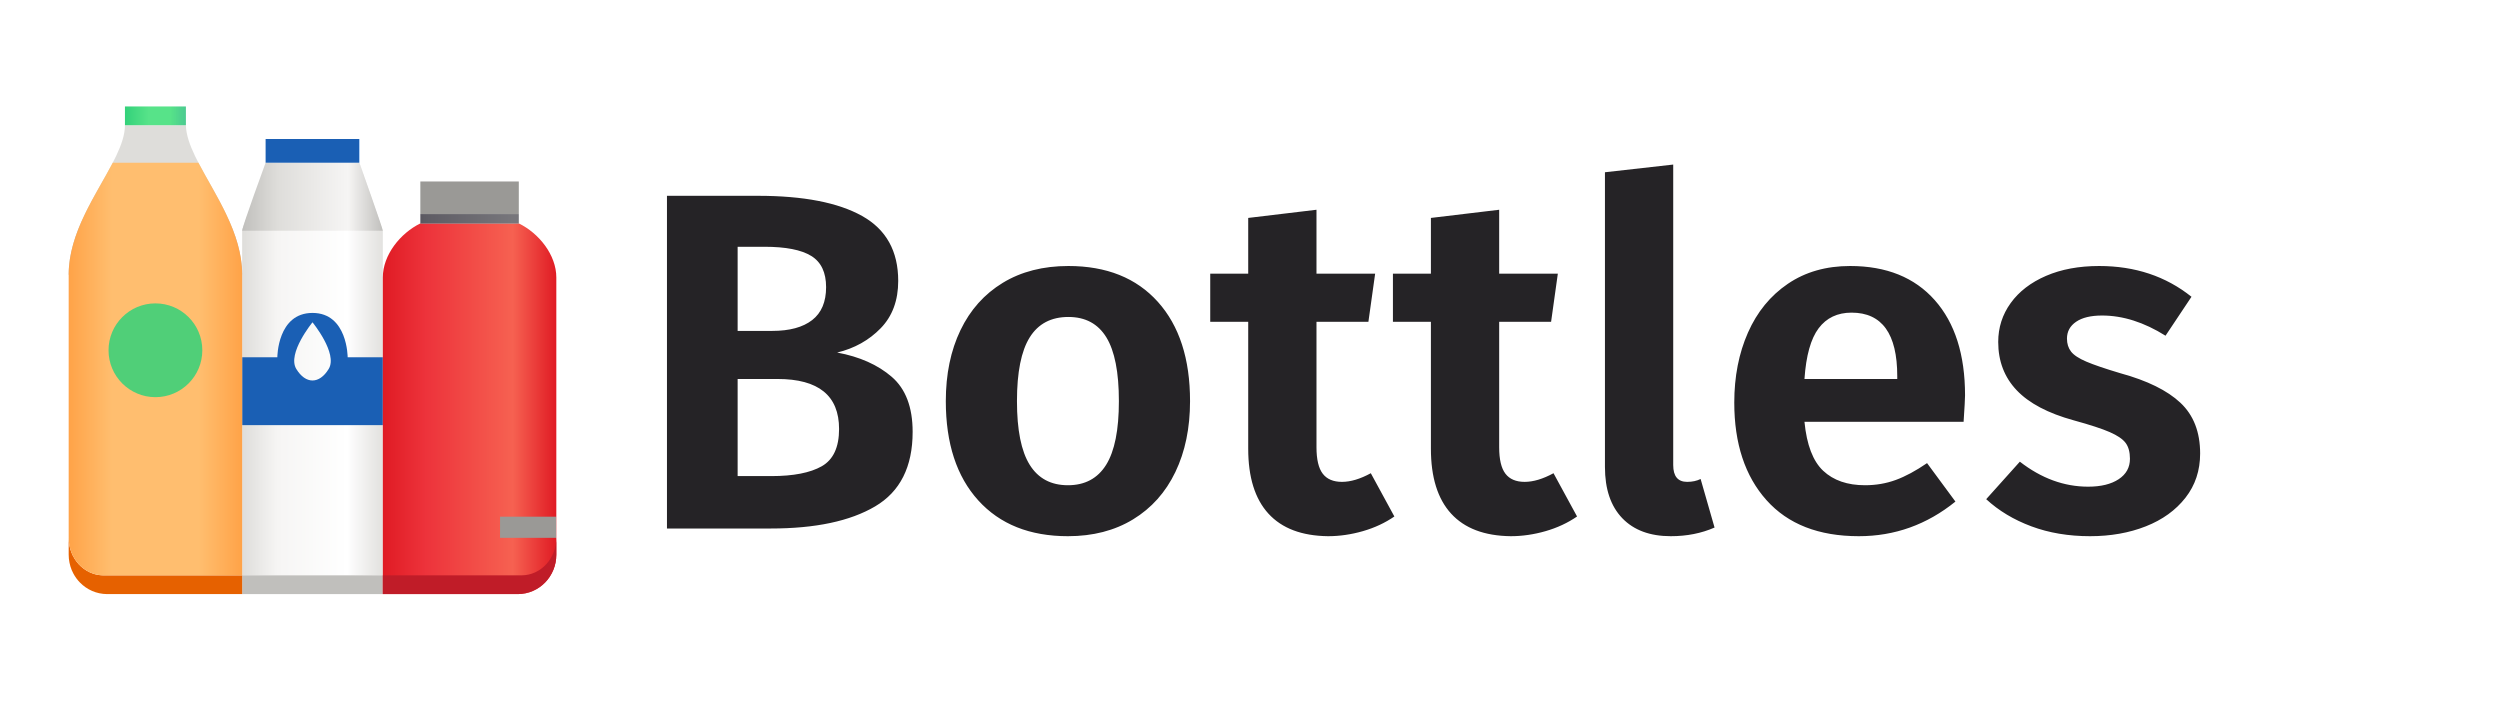
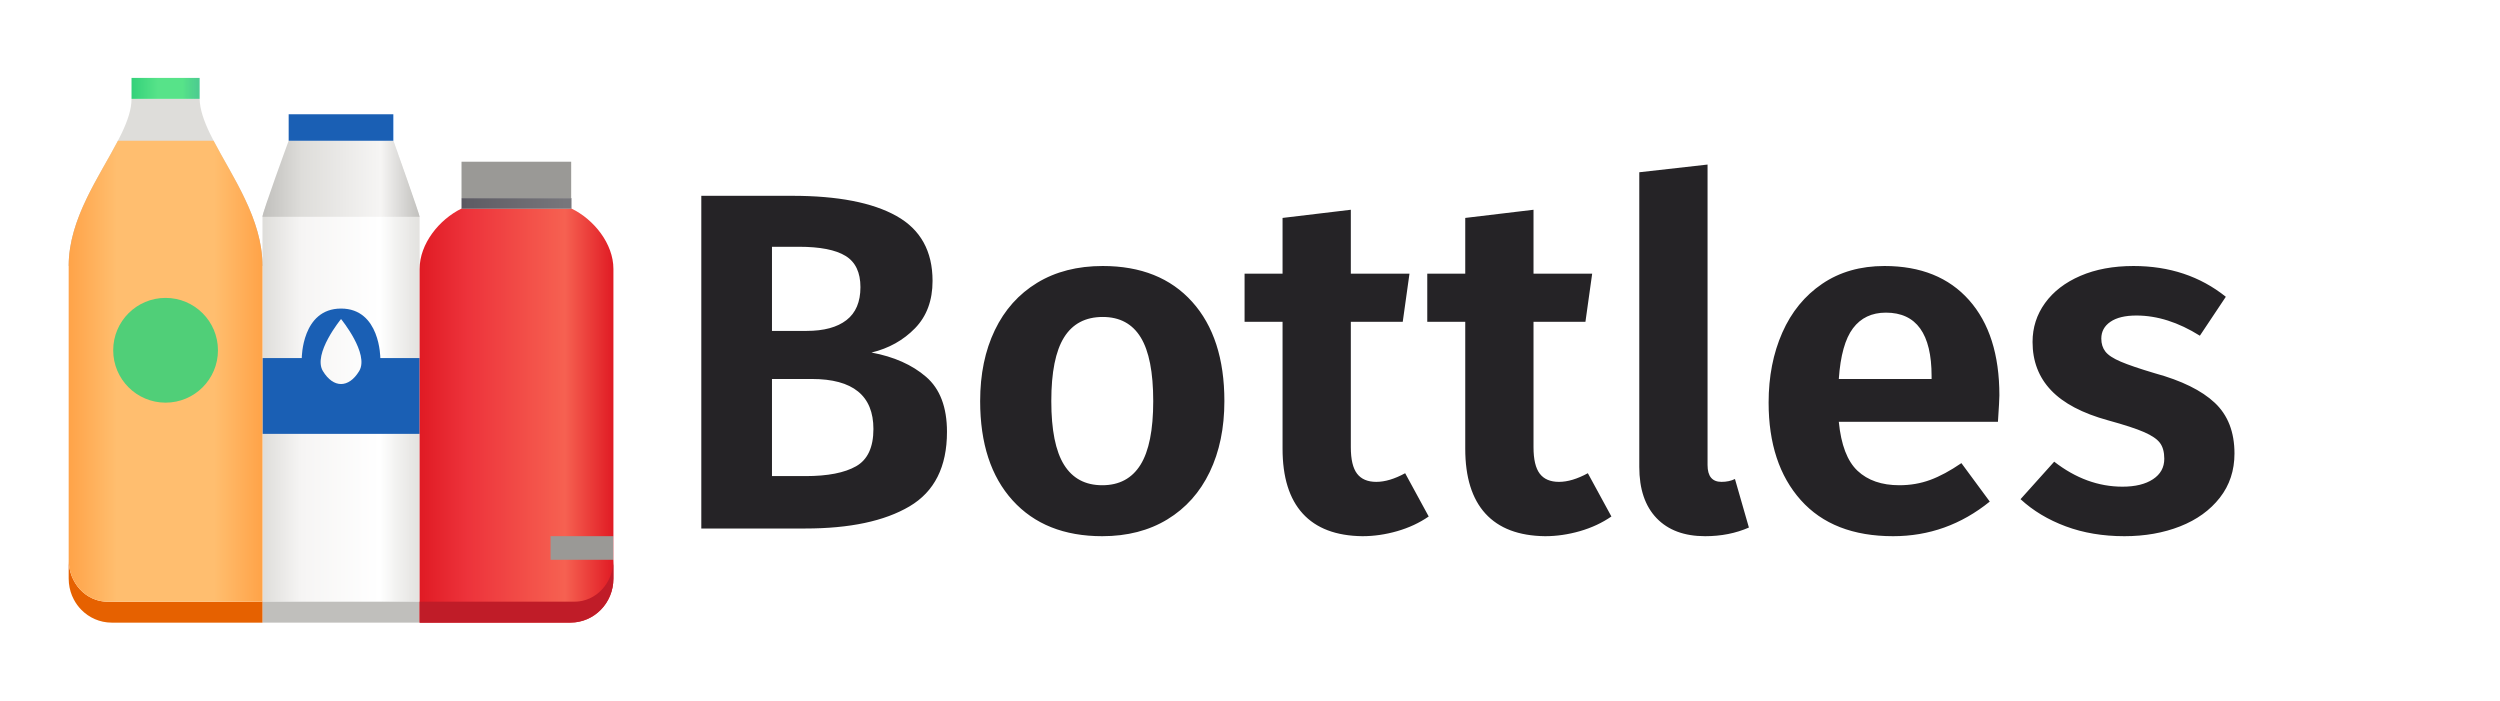
<svg xmlns="http://www.w3.org/2000/svg" style="isolation:isolate" viewBox="0 0 364 102" width="364pt" height="102pt">
  <defs>
-     <clipPath id="_clipPath_KKLqNIuZyzEbL16u4xjnYHrMNzqKmt37">
+     <clipPath id="_clipPath_Akr4SL1SQ9yTAA34q3Edsygku1x3t4H2">
      <rect width="364" height="102" />
    </clipPath>
  </defs>
-   <g clip-path="url(#_clipPath_KKLqNIuZyzEbL16u4xjnYHrMNzqKmt37)">
-     <clipPath id="_clipPath_rY38rS3zndo1jALJIfZDX3gab15A6zvV">
-       <rect x="10" y="0" width="364" height="102" transform="matrix(1,0,0,1,0,0)" fill="rgb(255,255,255)" />
+   <g clip-path="url(#_clipPath_Akr4SL1SQ9yTAA34q3Edsygku1x3t4H2)">
+     <clipPath id="_clipPath_Iw9n8QoIbvN5vMZaWn4pIW9VE3JTd97U">
+       <rect x="15" y="0" width="364" height="102" transform="matrix(1,0,0,1,0,0)" fill="rgb(255,255,255)" />
    </clipPath>
-     <g clip-path="url(#_clipPath_rY38rS3zndo1jALJIfZDX3gab15A6zvV)">
+     <g clip-path="url(#_clipPath_Iw9n8QoIbvN5vMZaWn4pIW9VE3JTd97U)">
      <g>
        <g>
-           <path d=" M 121.89 51.33 L 121.89 51.33 Q 126.79 52.24 129.835 54.865 L 129.835 54.865 L 129.835 54.865 Q 132.88 57.49 132.88 62.88 L 132.88 62.88 L 132.88 62.88 Q 132.88 70.51 127.42 73.73 L 127.42 73.73 L 127.42 73.73 Q 121.96 76.95 112.23 76.95 L 112.23 76.95 L 97.11 76.95 L 97.11 28.51 L 110.34 28.51 L 110.34 28.51 Q 120.28 28.51 125.53 31.45 L 125.53 31.45 L 125.53 31.45 Q 130.78 34.39 130.78 40.9 L 130.78 40.9 L 130.78 40.9 Q 130.78 45.17 128.225 47.795 L 128.225 47.795 L 128.225 47.795 Q 125.67 50.42 121.89 51.33 L 121.89 51.33 L 121.89 51.33 L 121.89 51.33 Z  M 111.32 35.93 L 107.4 35.93 L 107.4 48.18 L 112.44 48.18 L 112.44 48.18 Q 116.22 48.18 118.25 46.605 L 118.25 46.605 L 118.25 46.605 Q 120.28 45.03 120.28 41.81 L 120.28 41.81 L 120.28 41.81 Q 120.28 38.59 118.11 37.26 L 118.11 37.26 L 118.11 37.26 Q 115.94 35.93 111.32 35.93 L 111.32 35.93 L 111.32 35.93 L 111.32 35.93 Z  M 112.3 69.32 L 112.3 69.32 Q 117.13 69.32 119.65 67.885 L 119.65 67.885 L 119.65 67.885 Q 122.17 66.45 122.17 62.46 L 122.17 62.46 L 122.17 62.46 Q 122.17 55.18 113.21 55.18 L 113.21 55.18 L 107.4 55.18 L 107.4 69.32 L 112.3 69.32 L 112.3 69.32 L 112.3 69.32 Z  M 155.56 38.73 L 155.56 38.73 Q 163.89 38.73 168.58 43.945 L 168.58 43.945 L 168.58 43.945 Q 173.27 49.16 173.27 58.4 L 173.27 58.4 L 173.27 58.4 Q 173.27 64.28 171.135 68.725 L 171.135 68.725 L 171.135 68.725 Q 169 73.17 164.975 75.62 L 164.975 75.62 L 164.975 75.62 Q 160.95 78.07 155.49 78.07 L 155.49 78.07 L 155.49 78.07 Q 147.16 78.07 142.435 72.855 L 142.435 72.855 L 142.435 72.855 Q 137.71 67.64 137.71 58.4 L 137.71 58.4 L 137.71 58.4 Q 137.71 52.52 139.845 48.075 L 139.845 48.075 L 139.845 48.075 Q 141.98 43.63 146.005 41.18 L 146.005 41.18 L 146.005 41.18 Q 150.03 38.73 155.56 38.73 L 155.56 38.73 L 155.56 38.73 L 155.56 38.73 Z  M 155.56 46.15 L 155.56 46.15 Q 151.78 46.15 149.925 49.125 L 149.925 49.125 L 149.925 49.125 Q 148.07 52.1 148.07 58.4 L 148.07 58.4 L 148.07 58.4 Q 148.07 64.7 149.925 67.675 L 149.925 67.675 L 149.925 67.675 Q 151.78 70.65 155.49 70.65 L 155.49 70.65 L 155.49 70.65 Q 159.2 70.65 161.055 67.675 L 161.055 67.675 L 161.055 67.675 Q 162.91 64.7 162.91 58.4 L 162.91 58.4 L 162.91 58.4 Q 162.91 52.1 161.09 49.125 L 161.09 49.125 L 161.09 49.125 Q 159.27 46.15 155.56 46.15 L 155.56 46.15 L 155.56 46.15 L 155.56 46.15 Z  M 199.59 68.9 L 203.02 75.2 L 203.02 75.2 Q 200.99 76.6 198.435 77.335 L 198.435 77.335 L 198.435 77.335 Q 195.88 78.07 193.36 78.07 L 193.36 78.07 L 193.36 78.07 Q 187.62 78 184.68 74.78 L 184.68 74.78 L 184.68 74.78 Q 181.74 71.56 181.74 65.33 L 181.74 65.33 L 181.74 46.85 L 176.21 46.85 L 176.21 39.85 L 181.74 39.85 L 181.74 31.73 L 191.68 30.54 L 191.68 39.85 L 200.22 39.85 L 199.24 46.85 L 191.68 46.85 L 191.68 65.12 L 191.68 65.12 Q 191.68 67.78 192.59 68.97 L 192.59 68.97 L 192.59 68.97 Q 193.5 70.16 195.39 70.16 L 195.39 70.16 L 195.39 70.16 Q 197.28 70.16 199.59 68.9 L 199.59 68.9 L 199.59 68.9 L 199.59 68.9 Z  M 226.19 68.9 L 229.62 75.2 L 229.62 75.2 Q 227.59 76.6 225.035 77.335 L 225.035 77.335 L 225.035 77.335 Q 222.48 78.07 219.96 78.07 L 219.96 78.07 L 219.96 78.07 Q 214.22 78 211.28 74.78 L 211.28 74.78 L 211.28 74.78 Q 208.34 71.56 208.34 65.33 L 208.34 65.33 L 208.34 46.85 L 202.81 46.85 L 202.81 39.85 L 208.34 39.85 L 208.34 31.73 L 218.28 30.54 L 218.28 39.85 L 226.82 39.85 L 225.84 46.85 L 218.28 46.85 L 218.28 65.12 L 218.28 65.12 Q 218.28 67.78 219.19 68.97 L 219.19 68.97 L 219.19 68.97 Q 220.1 70.16 221.99 70.16 L 221.99 70.16 L 221.99 70.16 Q 223.88 70.16 226.19 68.9 L 226.19 68.9 L 226.19 68.9 L 226.19 68.9 Z  M 243.27 78.07 L 243.27 78.07 Q 238.72 78.07 236.2 75.445 L 236.2 75.445 L 236.2 75.445 Q 233.68 72.82 233.68 67.99 L 233.68 67.99 L 233.68 25.08 L 243.62 23.96 L 243.62 67.71 L 243.62 67.71 Q 243.62 70.16 245.65 70.16 L 245.65 70.16 L 245.65 70.16 Q 246.77 70.16 247.61 69.74 L 247.61 69.74 L 249.64 76.81 L 249.64 76.81 Q 246.77 78.07 243.27 78.07 L 243.27 78.07 L 243.27 78.07 L 243.27 78.07 Z  M 286.11 57.56 L 286.11 57.56 Q 286.11 58.26 285.9 61.41 L 285.9 61.41 L 262.73 61.41 L 262.73 61.41 Q 263.22 66.45 265.46 68.55 L 265.46 68.55 L 265.46 68.55 Q 267.7 70.65 271.55 70.65 L 271.55 70.65 L 271.55 70.65 Q 273.93 70.65 276.03 69.88 L 276.03 69.88 L 276.03 69.88 Q 278.13 69.11 280.58 67.43 L 280.58 67.43 L 284.71 73.03 L 284.71 73.03 Q 278.48 78.07 270.64 78.07 L 270.64 78.07 L 270.64 78.07 Q 261.89 78.07 257.2 72.82 L 257.2 72.82 L 257.2 72.82 Q 252.51 67.57 252.51 58.61 L 252.51 58.61 L 252.51 58.61 Q 252.51 52.94 254.505 48.425 L 254.505 48.425 L 254.505 48.425 Q 256.5 43.91 260.315 41.32 L 260.315 41.32 L 260.315 41.32 Q 264.13 38.73 269.38 38.73 L 269.38 38.73 L 269.38 38.73 Q 277.29 38.73 281.7 43.7 L 281.7 43.7 L 281.7 43.7 Q 286.11 48.67 286.11 57.56 L 286.11 57.56 L 286.11 57.56 L 286.11 57.56 Z  M 276.24 55.18 L 276.24 54.76 L 276.24 54.76 Q 276.24 45.52 269.59 45.52 L 269.59 45.52 L 269.59 45.52 Q 266.51 45.52 264.795 47.795 L 264.795 47.795 L 264.795 47.795 Q 263.08 50.07 262.73 55.18 L 262.73 55.18 L 276.24 55.18 L 276.24 55.18 L 276.24 55.18 Z  M 305.64 38.73 L 305.64 38.73 Q 313.48 38.73 319.08 43.21 L 319.08 43.21 L 315.3 48.88 L 315.3 48.88 Q 310.61 45.94 306.06 45.94 L 306.06 45.94 L 306.06 45.94 Q 303.61 45.94 302.28 46.85 L 302.28 46.85 L 302.28 46.85 Q 300.95 47.76 300.95 49.3 L 300.95 49.3 L 300.95 49.3 Q 300.95 50.42 301.545 51.19 L 301.545 51.19 L 301.545 51.19 Q 302.14 51.96 303.785 52.66 L 303.785 52.66 L 303.785 52.66 Q 305.43 53.36 308.72 54.34 L 308.72 54.34 L 308.72 54.34 Q 314.6 55.95 317.47 58.645 L 317.47 58.645 L 317.47 58.645 Q 320.34 61.34 320.34 66.03 L 320.34 66.03 L 320.34 66.03 Q 320.34 69.74 318.205 72.47 L 318.205 72.47 L 318.205 72.47 Q 316.07 75.2 312.43 76.635 L 312.43 76.635 L 312.43 76.635 Q 308.79 78.07 304.31 78.07 L 304.31 78.07 L 304.31 78.07 Q 299.62 78.07 295.77 76.635 L 295.77 76.635 L 295.77 76.635 Q 291.92 75.2 289.19 72.68 L 289.19 72.68 L 294.09 67.22 L 294.09 67.22 Q 298.78 70.86 304.03 70.86 L 304.03 70.86 L 304.03 70.86 Q 306.83 70.86 308.475 69.775 L 308.475 69.775 L 308.475 69.775 Q 310.12 68.69 310.12 66.8 L 310.12 66.8 L 310.12 66.8 Q 310.12 65.33 309.49 64.49 L 309.49 64.49 L 309.49 64.49 Q 308.86 63.65 307.18 62.915 L 307.18 62.915 L 307.18 62.915 Q 305.5 62.18 301.93 61.2 L 301.93 61.2 L 301.93 61.2 Q 296.33 59.66 293.635 56.825 L 293.635 56.825 L 293.635 56.825 Q 290.94 53.99 290.94 49.79 L 290.94 49.79 L 290.94 49.79 Q 290.94 46.64 292.76 44.12 L 292.76 44.12 L 292.76 44.12 Q 294.58 41.6 297.905 40.165 L 297.905 40.165 L 297.905 40.165 Q 301.23 38.73 305.64 38.73 L 305.64 38.73 L 305.64 38.73 L 305.64 38.73 Z " fill="rgb(37,35,38)" />
+           <path d=" M 126.89 51.33 L 126.89 51.33 Q 131.79 52.24 134.835 54.865 L 134.835 54.865 L 134.835 54.865 Q 137.88 57.49 137.88 62.88 L 137.88 62.88 L 137.88 62.88 Q 137.88 70.51 132.42 73.73 L 132.42 73.73 L 132.42 73.73 Q 126.96 76.95 117.23 76.95 L 117.23 76.95 L 102.11 76.95 L 102.11 28.51 L 115.34 28.51 L 115.34 28.51 Q 125.28 28.51 130.53 31.45 L 130.53 31.45 L 130.53 31.45 Q 135.78 34.39 135.78 40.9 L 135.78 40.9 L 135.78 40.9 Q 135.78 45.17 133.225 47.795 L 133.225 47.795 L 133.225 47.795 Q 130.67 50.42 126.89 51.33 L 126.89 51.33 L 126.89 51.33 Z  M 116.32 35.93 L 112.4 35.93 L 112.4 48.18 L 117.44 48.18 L 117.44 48.18 Q 121.22 48.18 123.25 46.605 L 123.25 46.605 L 123.25 46.605 Q 125.28 45.03 125.28 41.81 L 125.28 41.81 L 125.28 41.81 Q 125.28 38.59 123.11 37.26 L 123.11 37.26 L 123.11 37.26 Q 120.94 35.93 116.32 35.93 L 116.32 35.93 L 116.32 35.93 Z  M 117.3 69.32 L 117.3 69.32 Q 122.13 69.32 124.65 67.885 L 124.65 67.885 L 124.65 67.885 Q 127.17 66.45 127.17 62.46 L 127.17 62.46 L 127.17 62.46 Q 127.17 55.18 118.21 55.18 L 118.21 55.18 L 112.4 55.18 L 112.4 69.32 L 117.3 69.32 L 117.3 69.32 Z  M 160.56 38.73 L 160.56 38.73 Q 168.89 38.73 173.58 43.945 L 173.58 43.945 L 173.58 43.945 Q 178.27 49.16 178.27 58.4 L 178.27 58.4 L 178.27 58.4 Q 178.27 64.28 176.135 68.725 L 176.135 68.725 L 176.135 68.725 Q 174 73.17 169.975 75.62 L 169.975 75.62 L 169.975 75.62 Q 165.95 78.07 160.49 78.07 L 160.49 78.07 L 160.49 78.07 Q 152.16 78.07 147.435 72.855 L 147.435 72.855 L 147.435 72.855 Q 142.71 67.64 142.71 58.4 L 142.71 58.4 L 142.71 58.4 Q 142.71 52.52 144.845 48.075 L 144.845 48.075 L 144.845 48.075 Q 146.98 43.63 151.005 41.18 L 151.005 41.18 L 151.005 41.18 Q 155.03 38.73 160.56 38.73 L 160.56 38.73 L 160.56 38.73 Z  M 160.56 46.15 L 160.56 46.15 Q 156.78 46.15 154.925 49.125 L 154.925 49.125 L 154.925 49.125 Q 153.07 52.1 153.07 58.4 L 153.07 58.4 L 153.07 58.4 Q 153.07 64.7 154.925 67.675 L 154.925 67.675 L 154.925 67.675 Q 156.78 70.65 160.49 70.65 L 160.49 70.65 L 160.49 70.65 Q 164.2 70.65 166.055 67.675 L 166.055 67.675 L 166.055 67.675 Q 167.91 64.7 167.91 58.4 L 167.91 58.4 L 167.91 58.4 Q 167.91 52.1 166.09 49.125 L 166.09 49.125 L 166.09 49.125 Q 164.27 46.15 160.56 46.15 L 160.56 46.15 L 160.56 46.15 Z  M 204.59 68.9 L 208.02 75.2 L 208.02 75.2 Q 205.99 76.6 203.435 77.335 L 203.435 77.335 L 203.435 77.335 Q 200.88 78.07 198.36 78.07 L 198.36 78.07 L 198.36 78.07 Q 192.62 78 189.68 74.78 L 189.68 74.78 L 189.68 74.78 Q 186.74 71.56 186.74 65.33 L 186.74 65.33 L 186.74 46.85 L 181.21 46.85 L 181.21 39.85 L 186.74 39.85 L 186.74 31.73 L 196.68 30.54 L 196.68 39.85 L 205.22 39.85 L 204.24 46.85 L 196.68 46.85 L 196.68 65.12 L 196.68 65.12 Q 196.68 67.78 197.59 68.97 L 197.59 68.97 L 197.59 68.97 Q 198.5 70.16 200.39 70.16 L 200.39 70.16 L 200.39 70.16 Q 202.28 70.16 204.59 68.9 L 204.59 68.9 L 204.59 68.9 Z  M 231.19 68.9 L 234.62 75.2 L 234.62 75.2 Q 232.59 76.6 230.035 77.335 L 230.035 77.335 L 230.035 77.335 Q 227.48 78.07 224.96 78.07 L 224.96 78.07 L 224.96 78.07 Q 219.22 78 216.28 74.78 L 216.28 74.78 L 216.28 74.78 Q 213.34 71.56 213.34 65.33 L 213.34 65.33 L 213.34 46.85 L 207.81 46.85 L 207.81 39.85 L 213.34 39.85 L 213.34 31.73 L 223.28 30.54 L 223.28 39.85 L 231.82 39.85 L 230.84 46.85 L 223.28 46.85 L 223.28 65.12 L 223.28 65.12 Q 223.28 67.78 224.19 68.97 L 224.19 68.97 L 224.19 68.97 Q 225.1 70.16 226.99 70.16 L 226.99 70.16 L 226.99 70.16 Q 228.88 70.16 231.19 68.9 L 231.19 68.9 L 231.19 68.9 Z  M 248.27 78.07 L 248.27 78.07 Q 243.72 78.07 241.2 75.445 L 241.2 75.445 L 241.2 75.445 Q 238.68 72.82 238.68 67.99 L 238.68 67.99 L 238.68 25.08 L 248.62 23.96 L 248.62 67.71 L 248.62 67.71 Q 248.62 70.16 250.65 70.16 L 250.65 70.16 L 250.65 70.16 Q 251.77 70.16 252.61 69.74 L 252.61 69.74 L 254.64 76.81 L 254.64 76.81 Q 251.77 78.07 248.27 78.07 L 248.27 78.07 L 248.27 78.07 Z  M 291.11 57.56 L 291.11 57.56 Q 291.11 58.26 290.9 61.41 L 290.9 61.41 L 267.73 61.41 L 267.73 61.41 Q 268.22 66.45 270.46 68.55 L 270.46 68.55 L 270.46 68.55 Q 272.7 70.65 276.55 70.65 L 276.55 70.65 L 276.55 70.65 Q 278.93 70.65 281.03 69.88 L 281.03 69.88 L 281.03 69.88 Q 283.13 69.11 285.58 67.43 L 285.58 67.43 L 289.71 73.03 L 289.71 73.03 Q 283.48 78.07 275.64 78.07 L 275.64 78.07 L 275.64 78.07 Q 266.89 78.07 262.2 72.82 L 262.2 72.82 L 262.2 72.82 Q 257.51 67.57 257.51 58.61 L 257.51 58.61 L 257.51 58.61 Q 257.51 52.94 259.505 48.425 L 259.505 48.425 L 259.505 48.425 Q 261.5 43.91 265.315 41.32 L 265.315 41.32 L 265.315 41.32 Q 269.13 38.73 274.38 38.73 L 274.38 38.73 L 274.38 38.73 Q 282.29 38.73 286.7 43.7 L 286.7 43.7 L 286.7 43.7 Q 291.11 48.67 291.11 57.56 L 291.11 57.56 L 291.11 57.56 Z  M 281.24 55.18 L 281.24 54.76 L 281.24 54.76 Q 281.24 45.52 274.59 45.52 L 274.59 45.52 L 274.59 45.52 Q 271.51 45.52 269.795 47.795 L 269.795 47.795 L 269.795 47.795 Q 268.08 50.07 267.73 55.18 L 267.73 55.18 L 281.24 55.18 L 281.24 55.18 Z  M 310.64 38.73 L 310.64 38.73 Q 318.48 38.73 324.08 43.21 L 324.08 43.21 L 320.3 48.88 L 320.3 48.88 Q 315.61 45.94 311.06 45.94 L 311.06 45.94 L 311.06 45.94 Q 308.61 45.94 307.28 46.85 L 307.28 46.85 L 307.28 46.85 Q 305.95 47.76 305.95 49.3 L 305.95 49.3 L 305.95 49.3 Q 305.95 50.42 306.545 51.19 L 306.545 51.19 L 306.545 51.19 Q 307.14 51.96 308.785 52.66 L 308.785 52.66 L 308.785 52.66 Q 310.43 53.36 313.72 54.34 L 313.72 54.34 L 313.72 54.34 Q 319.6 55.95 322.47 58.645 L 322.47 58.645 L 322.47 58.645 Q 325.34 61.34 325.34 66.03 L 325.34 66.03 L 325.34 66.03 Q 325.34 69.74 323.205 72.47 L 323.205 72.47 L 323.205 72.47 Q 321.07 75.2 317.43 76.635 L 317.43 76.635 L 317.43 76.635 Q 313.79 78.07 309.31 78.07 L 309.31 78.07 L 309.31 78.07 Q 304.62 78.07 300.77 76.635 L 300.77 76.635 L 300.77 76.635 Q 296.92 75.2 294.19 72.68 L 294.19 72.68 L 299.09 67.22 L 299.09 67.22 Q 303.78 70.86 309.03 70.86 L 309.03 70.86 L 309.03 70.86 Q 311.83 70.86 313.475 69.775 L 313.475 69.775 L 313.475 69.775 Q 315.12 68.69 315.12 66.8 L 315.12 66.8 L 315.12 66.8 Q 315.12 65.33 314.49 64.49 L 314.49 64.49 L 314.49 64.49 Q 313.86 63.65 312.18 62.915 L 312.18 62.915 L 312.18 62.915 Q 310.5 62.18 306.93 61.2 L 306.93 61.2 L 306.93 61.2 Q 301.33 59.66 298.635 56.825 L 298.635 56.825 L 298.635 56.825 Q 295.94 53.99 295.94 49.79 L 295.94 49.79 L 295.94 49.79 Q 295.94 46.64 297.76 44.12 L 297.76 44.12 L 297.76 44.12 Q 299.58 41.6 302.905 40.165 L 302.905 40.165 L 302.905 40.165 Q 306.23 38.73 310.64 38.73 L 310.64 38.73 L 310.64 38.73 Z " fill="rgb(37,35,38)" />
        </g>
      </g>
    </g>
-     <linearGradient id="_lgradient_11" x1="0" y1="0.5" x2="1" y2="0.5" gradientTransform="matrix(20.481,0,0,60.077,35.26,23.692)" gradientUnits="userSpaceOnUse">
+     <linearGradient id="_lgradient_22" x1="0" y1="0.5" x2="1" y2="0.5" gradientTransform="matrix(22.879,0,0,67.111,38.217,20.495)" gradientUnits="userSpaceOnUse">
      <stop offset="0%" stop-opacity="1" style="stop-color:rgb(222,221,218)" />
      <stop offset="25%" stop-opacity="1" style="stop-color:rgb(246,245,244)" />
      <stop offset="75%" stop-opacity="1" style="stop-color:rgb(255,255,255)" />
      <stop offset="100%" stop-opacity="0.855" style="stop-color:rgb(222,221,218)" />
    </linearGradient>
-     <path d=" M 39.046 23.692 C 39.046 23.692 35.26 32.983 35.26 33.602 L 35.26 83.769 L 55.74 83.769 L 55.74 33.599 C 55.74 33.602 52.327 23.692 52.327 23.692 L 39.046 23.692 Z " fill="url(#_lgradient_11)" />
-     <linearGradient id="_lgradient_12" x1="6.333333333330415e-7" y1="0.514" x2="1.003" y2="0.514" gradientTransform="matrix(20.481,0,0,9.907,35.26,23.692)" gradientUnits="userSpaceOnUse">
+     <path d=" M 42.447 20.495 C 42.447 20.495 38.217 30.874 38.217 31.565 L 38.217 87.606 L 61.096 87.606 L 61.096 31.562 C 61.096 31.565 57.282 20.495 57.282 20.495 L 42.447 20.495 Z " fill="url(#_lgradient_22)" />
+     <linearGradient id="_lgradient_23" x1="6.333333333330415e-7" y1="0.514" x2="1.003" y2="0.514" gradientTransform="matrix(22.879,0,0,11.067,38.217,20.495)" gradientUnits="userSpaceOnUse">
      <stop offset="0%" stop-opacity="1" style="stop-color:rgb(192,191,188)" />
      <stop offset="25%" stop-opacity="1" style="stop-color:rgb(222,221,218)" />
      <stop offset="75%" stop-opacity="1" style="stop-color:rgb(246,245,244)" />
      <stop offset="100%" stop-opacity="1" style="stop-color:rgb(192,191,188)" />
    </linearGradient>
-     <path d=" M 38.673 23.692 C 38.673 23.692 35.26 32.983 35.26 33.599 L 55.74 33.599 C 55.74 33.266 52.327 23.692 52.327 23.692 L 38.673 23.692 Z " fill="url(#_lgradient_12)" />
-     <linearGradient id="_lgradient_13" x1="2.5757708133067325e-8" y1="0.844" x2="1" y2="0.844" gradientTransform="matrix(25.26,0,0,21.779,10,18.231)" gradientUnits="userSpaceOnUse">
+     <path d=" M 42.03 20.495 C 42.03 20.495 38.217 30.874 38.217 31.562 L 61.096 31.562 C 61.096 31.19 57.282 20.495 57.282 20.495 L 42.03 20.495 Z " fill="url(#_lgradient_23)" />
+     <linearGradient id="_lgradient_24" x1="2.5757708133067325e-8" y1="0.844" x2="1" y2="0.844" gradientTransform="matrix(28.217,0,0,24.329,10,14.394)" gradientUnits="userSpaceOnUse">
      <stop offset="0%" stop-opacity="1" style="stop-color:rgb(192,191,188)" />
      <stop offset="25%" stop-opacity="1" style="stop-color:rgb(222,221,218)" />
      <stop offset="75%" stop-opacity="1" style="stop-color:rgb(222,221,218)" />
      <stop offset="100%" stop-opacity="1" style="stop-color:rgb(192,191,188)" />
    </linearGradient>
-     <path d=" M 10 40.005 C 10.339 40.016 35.26 40.005 35.26 40.005 C 35.26 31.255 27.174 23.692 27.067 18.231 L 18.192 18.231 C 18.192 23.692 9.997 31.255 10 40.005 Z " fill="url(#_lgradient_13)" />
-     <path d=" M 55.74 83.769 L 35.26 83.769 L 35.26 86.5 L 55.74 86.5 L 55.74 83.769 Z " fill="rgb(192,191,188)" />
-     <linearGradient id="_lgradient_14" x1="0" y1="0.5" x2="1" y2="0.5" gradientTransform="matrix(13.654,0,0,3.453,38.673,20.239)" gradientUnits="userSpaceOnUse">
+     <path d=" M 10 38.718 C 10.378 38.73 38.217 38.718 38.217 38.718 C 38.217 28.944 29.185 20.495 29.066 14.394 L 19.151 14.394 C 19.151 20.495 9.997 28.944 10 38.718 Z " fill="url(#_lgradient_24)" />
+     <path d=" M 61.096 87.606 L 38.217 87.606 L 38.217 90.656 L 61.096 90.656 L 61.096 87.606 Z " fill="rgb(192,191,188)" />
+     <linearGradient id="_lgradient_25" x1="0" y1="0.5" x2="1" y2="0.5" gradientTransform="matrix(15.252,0,0,3.858,42.03,16.637)" gradientUnits="userSpaceOnUse">
      <stop offset="100%" stop-opacity="1" style="stop-color:rgb(26,95,180)" />
      <stop offset="100%" stop-opacity="1" style="stop-color:rgb(26,97,185)" />
      <stop offset="100%" stop-opacity="1" style="stop-color:rgb(29,114,217)" />
      <stop offset="100%" stop-opacity="1" style="stop-color:rgb(52,131,226)" />
    </linearGradient>
-     <path d=" M 38.673 20.239 L 38.673 23.692 L 52.327 23.692 L 52.327 20.239 L 38.673 20.239 Z " fill="url(#_lgradient_14)" />
-     <linearGradient id="_lgradient_15" x1="0" y1="0.5" x2="1" y2="0.5" gradientTransform="matrix(20.481,0,0,16.334,35.26,45.562)" gradientUnits="userSpaceOnUse">
+     <path d=" M 42.03 16.637 L 42.03 20.495 L 57.282 20.495 L 57.282 16.637 L 42.03 16.637 Z " fill="url(#_lgradient_25)" />
+     <linearGradient id="_lgradient_26" x1="0" y1="0.5" x2="1" y2="0.5" gradientTransform="matrix(22.879,0,0,18.246,38.217,44.926)" gradientUnits="userSpaceOnUse">
      <stop offset="100%" stop-opacity="1" style="stop-color:rgb(26,95,180)" />
      <stop offset="100%" stop-opacity="1" style="stop-color:rgb(26,97,185)" />
      <stop offset="100%" stop-opacity="1" style="stop-color:rgb(29,114,217)" />
      <stop offset="100%" stop-opacity="1" style="stop-color:rgb(52,131,226)" />
    </linearGradient>
-     <path d=" M 45.5 45.562 C 40.38 45.562 40.38 52.019 40.38 52.019 L 35.26 52.019 L 35.26 61.896 L 55.74 61.896 L 55.74 52.019 L 50.62 52.019 C 50.62 52.019 50.62 45.562 45.5 45.562 Z  M 45.5 46.928 C 45.5 46.928 49.223 51.469 47.86 53.715 C 46.497 55.96 44.5 55.96 43.137 53.715 C 41.775 51.469 45.5 46.928 45.5 46.928 Z " fill="url(#_lgradient_15)" />
-     <path d=" M 35.26 83.769 L 15.07 83.769 C 14.984 83.769 14.896 83.767 14.811 83.761 C 14.723 83.759 14.638 83.751 14.552 83.74 C 14.464 83.732 14.381 83.721 14.296 83.705 C 14.211 83.692 14.131 83.676 14.045 83.657 C 13.963 83.641 13.88 83.62 13.8 83.596 C 13.72 83.575 13.64 83.551 13.56 83.524 C 13.4 83.471 13.245 83.409 13.093 83.34 C 12.941 83.273 12.792 83.196 12.648 83.111 C 12.507 83.028 12.368 82.937 12.232 82.839 C 12.096 82.74 11.965 82.636 11.843 82.524 C 11.717 82.415 11.595 82.297 11.483 82.172 C 11.368 82.049 11.259 81.918 11.155 81.785 C 11.051 81.649 10.955 81.51 10.864 81.364 C 10.773 81.22 10.688 81.07 10.611 80.916 C 10.533 80.761 10.461 80.601 10.397 80.436 C 10.333 80.273 10.275 80.108 10.227 79.934 C 10.179 79.764 10.136 79.59 10.104 79.412 C 10.069 79.233 10.043 79.052 10.027 78.868 C 10.011 78.684 10 78.497 10 78.308 L 10 80.753 L 10 80.756 C 10 80.953 10.011 81.15 10.029 81.342 L 10.029 81.345 C 10.048 81.537 10.077 81.726 10.115 81.913 C 10.149 82.1 10.197 82.284 10.251 82.463 L 10.251 82.465 C 10.304 82.644 10.368 82.817 10.437 82.991 C 10.507 83.161 10.587 83.329 10.675 83.492 C 10.931 83.977 11.256 84.423 11.635 84.812 C 12.645 85.849 14.043 86.492 15.595 86.5 L 35.26 86.5 L 35.26 83.769 Z " fill="rgb(230,97,0)" />
-     <linearGradient id="_lgradient_16" x1="0" y1="0.579" x2="1" y2="0.579" gradientTransform="matrix(25.26,0,0,60.077,10,23.692)" gradientUnits="userSpaceOnUse">
+     <path d=" M 49.656 44.926 C 43.937 44.926 43.937 52.138 43.937 52.138 L 38.217 52.138 L 38.217 63.172 L 61.096 63.172 L 61.096 52.138 L 55.376 52.138 C 55.376 52.138 55.376 44.926 49.656 44.926 Z  M 49.656 46.451 C 49.656 46.451 53.815 51.524 52.293 54.033 C 50.77 56.541 48.539 56.541 47.017 54.033 C 45.495 51.524 49.656 46.451 49.656 46.451 Z " fill="url(#_lgradient_26)" />
+     <path d=" M 38.217 87.606 L 15.663 87.606 C 15.568 87.606 15.469 87.603 15.374 87.597 C 15.276 87.594 15.18 87.585 15.085 87.573 C 14.987 87.564 14.894 87.552 14.799 87.534 C 14.704 87.519 14.614 87.502 14.519 87.481 C 14.427 87.463 14.334 87.439 14.245 87.412 C 14.156 87.388 14.066 87.361 13.977 87.332 C 13.798 87.272 13.625 87.204 13.456 87.126 C 13.286 87.052 13.119 86.965 12.958 86.87 C 12.8 86.778 12.645 86.676 12.493 86.566 C 12.341 86.456 12.196 86.34 12.058 86.215 C 11.918 86.092 11.781 85.961 11.656 85.821 C 11.528 85.684 11.406 85.538 11.29 85.389 C 11.174 85.237 11.066 85.083 10.965 84.919 C 10.864 84.758 10.769 84.591 10.682 84.418 C 10.596 84.245 10.515 84.067 10.444 83.882 C 10.372 83.7 10.307 83.516 10.253 83.322 C 10.2 83.131 10.152 82.938 10.116 82.738 C 10.077 82.539 10.048 82.336 10.03 82.13 C 10.012 81.925 10 81.716 10 81.505 L 10 84.237 L 10 84.24 C 10 84.46 10.012 84.68 10.033 84.895 L 10.033 84.898 C 10.054 85.112 10.086 85.324 10.128 85.532 C 10.167 85.741 10.22 85.946 10.28 86.146 L 10.28 86.149 C 10.34 86.349 10.411 86.542 10.489 86.736 C 10.566 86.927 10.655 87.114 10.754 87.296 C 11.04 87.838 11.403 88.336 11.826 88.771 C 12.955 89.929 14.516 90.647 16.25 90.656 L 38.217 90.656 L 38.217 87.606 Z " fill="rgb(230,97,0)" />
+     <linearGradient id="_lgradient_27" x1="0" y1="0.579" x2="1" y2="0.579" gradientTransform="matrix(28.217,0,0,67.111,10,20.495)" gradientUnits="userSpaceOnUse">
      <stop offset="0%" stop-opacity="1" style="stop-color:rgb(255,163,72)" />
      <stop offset="25%" stop-opacity="1" style="stop-color:rgb(255,190,111)" />
      <stop offset="75%" stop-opacity="1" style="stop-color:rgb(255,190,111)" />
      <stop offset="100%" stop-opacity="1" style="stop-color:rgb(255,163,72)" />
    </linearGradient>
-     <path d=" M 16.422 23.692 C 16.419 23.695 16.416 23.698 16.414 23.7 C 14.003 28.346 9.997 33.882 10 40.002 L 10 78.308 C 10 78.497 10.011 78.684 10.027 78.868 C 10.043 79.052 10.069 79.233 10.101 79.412 C 10.136 79.59 10.179 79.764 10.227 79.937 C 10.275 80.108 10.333 80.273 10.397 80.436 C 10.461 80.601 10.533 80.761 10.611 80.916 C 10.688 81.07 10.773 81.22 10.864 81.366 C 10.955 81.51 11.051 81.649 11.155 81.785 C 11.259 81.921 11.368 82.049 11.48 82.175 C 11.595 82.297 11.717 82.415 11.84 82.524 C 11.965 82.636 12.096 82.74 12.232 82.839 C 12.368 82.937 12.507 83.028 12.648 83.113 C 12.792 83.196 12.941 83.273 13.093 83.343 C 13.245 83.409 13.4 83.471 13.56 83.524 C 13.64 83.551 13.72 83.575 13.8 83.599 C 13.88 83.62 13.963 83.641 14.045 83.657 C 14.131 83.676 14.211 83.692 14.296 83.705 C 14.381 83.721 14.464 83.732 14.55 83.74 C 14.638 83.751 14.723 83.759 14.808 83.761 C 14.896 83.767 14.984 83.769 15.07 83.769 L 35.26 83.769 L 35.26 40.002 C 35.26 33.882 31.307 28.346 28.894 23.7 C 28.891 23.698 28.889 23.695 28.886 23.692 L 16.422 23.692 Z " fill="url(#_lgradient_16)" />
-     <linearGradient id="_lgradient_17" x1="0" y1="0.489" x2="1" y2="0.489" gradientTransform="matrix(25.26,0,0,53.97,55.74,32.53)" gradientUnits="userSpaceOnUse">
+     <path d=" M 17.173 20.495 C 17.17 20.498 17.167 20.501 17.164 20.504 C 14.471 25.694 9.997 31.878 10 38.715 L 10 81.505 C 10 81.716 10.012 81.925 10.03 82.13 C 10.048 82.336 10.077 82.539 10.113 82.738 C 10.152 82.938 10.2 83.131 10.253 83.325 C 10.307 83.516 10.372 83.7 10.444 83.882 C 10.515 84.067 10.596 84.245 10.682 84.418 C 10.769 84.591 10.864 84.758 10.965 84.922 C 11.066 85.083 11.174 85.237 11.29 85.389 C 11.406 85.541 11.528 85.684 11.653 85.824 C 11.781 85.961 11.918 86.092 12.056 86.215 C 12.196 86.34 12.341 86.456 12.493 86.566 C 12.645 86.676 12.8 86.778 12.958 86.873 C 13.119 86.965 13.286 87.052 13.456 87.129 C 13.625 87.204 13.798 87.272 13.977 87.332 C 14.066 87.361 14.156 87.388 14.245 87.415 C 14.334 87.439 14.427 87.463 14.519 87.481 C 14.614 87.502 14.704 87.519 14.799 87.534 C 14.894 87.552 14.987 87.564 15.082 87.573 C 15.18 87.585 15.276 87.594 15.371 87.597 C 15.469 87.603 15.568 87.606 15.663 87.606 L 38.217 87.606 L 38.217 38.715 C 38.217 31.878 33.802 25.694 31.106 20.504 C 31.103 20.501 31.1 20.498 31.097 20.495 L 17.173 20.495 Z " fill="url(#_lgradient_27)" />
+     <linearGradient id="_lgradient_28" x1="0" y1="0.489" x2="1" y2="0.489" gradientTransform="matrix(28.217,0,0,60.289,61.096,30.368)" gradientUnits="userSpaceOnUse">
      <stop offset="0%" stop-opacity="1" style="stop-color:rgb(224,27,36)" />
      <stop offset="25%" stop-opacity="1" style="stop-color:rgb(237,51,59)" />
      <stop offset="75%" stop-opacity="1" style="stop-color:rgb(246,97,81)" />
      <stop offset="100%" stop-opacity="1" style="stop-color:rgb(224,27,36)" />
    </linearGradient>
-     <path d=" M 61.202 32.53 C 58.298 33.949 55.74 37.111 55.74 40.4 L 55.74 86.5 L 75.405 86.5 C 78.507 86.487 81 83.929 81 80.756 L 81 40.4 C 81 37.103 78.453 33.946 75.538 32.53 L 61.202 32.53 Z " fill="url(#_lgradient_17)" />
-     <linearGradient id="_lgradient_18" x1="0" y1="0.5" x2="1" y2="0.5" gradientTransform="matrix(8.875,0,0,2.731,18.192,15.5)" gradientUnits="userSpaceOnUse">
+     <path d=" M 67.197 30.368 C 63.952 31.952 61.096 35.485 61.096 39.159 L 61.096 90.656 L 83.063 90.656 C 86.527 90.641 89.313 87.785 89.313 84.24 L 89.313 39.159 C 89.313 35.477 86.468 31.949 83.212 30.368 L 67.197 30.368 Z " fill="url(#_lgradient_28)" />
+     <linearGradient id="_lgradient_29" x1="0" y1="0.5" x2="1" y2="0.5" gradientTransform="matrix(9.914,0,0,3.05,19.151,11.344)" gradientUnits="userSpaceOnUse">
      <stop offset="0%" stop-opacity="1" style="stop-color:rgb(51,209,122)" />
      <stop offset="38.845%" stop-opacity="1" style="stop-color:rgb(87,227,137)" />
      <stop offset="75%" stop-opacity="1" style="stop-color:rgb(87,227,137)" />
      <stop offset="100%" stop-opacity="0.855" style="stop-color:rgb(46,194,126)" />
    </linearGradient>
-     <path d=" M 18.192 15.5 L 27.067 15.5 L 27.067 18.231 L 18.192 18.231 L 18.192 15.5 Z " fill="url(#_lgradient_18)" />
-     <path d=" M 81 78.308 C 81 81.334 78.739 83.769 75.93 83.769 L 55.74 83.769 L 55.74 86.5 L 75.405 86.5 C 78.507 86.487 81 83.929 81 80.756 L 81 78.308 Z " fill="rgb(192,28,40)" />
-     <linearGradient id="_lgradient_19" x1="-0.381" y1="0.5" x2="1.381" y2="0.5" gradientTransform="matrix(14.337,0,0,1.387,61.202,31.165)" gradientUnits="userSpaceOnUse">
+     <path d=" M 19.151 11.344 L 29.066 11.344 L 29.066 14.394 L 19.151 14.394 L 19.151 11.344 Z " fill="url(#_lgradient_29)" />
+     <path d=" M 89.313 81.505 C 89.313 84.886 86.786 87.606 83.649 87.606 L 61.096 87.606 L 61.096 90.656 L 83.063 90.656 C 86.527 90.641 89.313 87.785 89.313 84.24 L 89.313 81.505 Z " fill="rgb(192,28,40)" />
+     <linearGradient id="_lgradient_30" x1="-0.381" y1="0.5" x2="1.381" y2="0.5" gradientTransform="matrix(16.015,0,0,1.549,67.197,28.842)" gradientUnits="userSpaceOnUse">
      <stop offset="0%" stop-opacity="1" style="stop-color:rgb(61,56,70)" />
      <stop offset="25%" stop-opacity="1" style="stop-color:rgb(94,92,100)" />
      <stop offset="75%" stop-opacity="1" style="stop-color:rgb(119,118,123)" />
      <stop offset="100%" stop-opacity="1" style="stop-color:rgb(119,118,123)" />
    </linearGradient>
-     <path d=" M 61.202 31.165 L 75.538 31.165 L 75.538 32.551 L 61.202 32.551 L 61.202 31.165 Z " fill="url(#_lgradient_19)" />
-     <linearGradient id="_lgradient_20" x1="0" y1="0.5" x2="1" y2="0.5" gradientTransform="matrix(14.337,0,0,4.742,61.202,26.423)" gradientUnits="userSpaceOnUse">
+     <path d=" M 67.197 28.842 L 83.212 28.842 L 83.212 30.391 L 67.197 30.391 L 67.197 28.842 Z " fill="url(#_lgradient_30)" />
+     <linearGradient id="_lgradient_31" x1="0" y1="0.5" x2="1" y2="0.5" gradientTransform="matrix(16.015,0,0,5.297,67.197,23.546)" gradientUnits="userSpaceOnUse">
      <stop offset="100%" stop-opacity="1" style="stop-color:rgb(154,153,150)" />
      <stop offset="100%" stop-opacity="1" style="stop-color:rgb(158,157,154)" />
      <stop offset="100%" stop-opacity="1" style="stop-color:rgb(193,192,189)" />
      <stop offset="100%" stop-opacity="1" style="stop-color:rgb(220,219,216)" />
    </linearGradient>
-     <path d=" M 61.202 26.423 L 75.538 26.423 L 75.538 31.165 L 61.202 31.165 L 61.202 26.423 Z " fill="url(#_lgradient_20)" />
-     <linearGradient id="_lgradient_21" x1="0" y1="0.5" x2="1" y2="0.5" gradientTransform="matrix(8.192,0,0,3.077,72.808,75.23)" gradientUnits="userSpaceOnUse">
+     <path d=" M 67.197 23.546 L 83.212 23.546 L 83.212 28.842 L 67.197 28.842 L 67.197 23.546 Z " fill="url(#_lgradient_31)" />
+     <linearGradient id="_lgradient_32" x1="0" y1="0.5" x2="1" y2="0.5" gradientTransform="matrix(9.151,0,0,3.438,80.161,78.067)" gradientUnits="userSpaceOnUse">
      <stop offset="100%" stop-opacity="1" style="stop-color:rgb(154,153,150)" />
      <stop offset="100%" stop-opacity="1" style="stop-color:rgb(158,157,154)" />
      <stop offset="100%" stop-opacity="1" style="stop-color:rgb(193,192,189)" />
      <stop offset="100%" stop-opacity="1" style="stop-color:rgb(220,219,216)" />
    </linearGradient>
-     <path d=" M 72.808 75.23 L 81 75.23 L 81 78.308 L 72.808 78.308 L 72.808 75.23 Z " fill="url(#_lgradient_21)" />
-     <path d=" M 22.63 44.173 C 18.859 44.173 15.803 47.229 15.803 51 C 15.803 54.771 18.859 57.827 22.63 57.827 C 26.401 57.827 29.457 54.771 29.457 51 C 29.457 47.229 26.401 44.173 22.63 44.173 Z " fill="rgb(51,209,122)" fill-opacity="0.855" />
+     <path d=" M 80.161 78.067 L 89.313 78.067 L 89.313 81.505 L 80.161 81.505 L 80.161 78.067 Z " fill="url(#_lgradient_32)" />
+     <path d=" M 24.108 43.374 C 19.896 43.374 16.482 46.788 16.482 51 C 16.482 55.212 19.896 58.626 24.108 58.626 C 28.321 58.626 31.735 55.212 31.735 51 C 31.735 46.788 28.321 43.374 24.108 43.374 Z " fill="rgb(51,209,122)" fill-opacity="0.855" />
  </g>
</svg>
